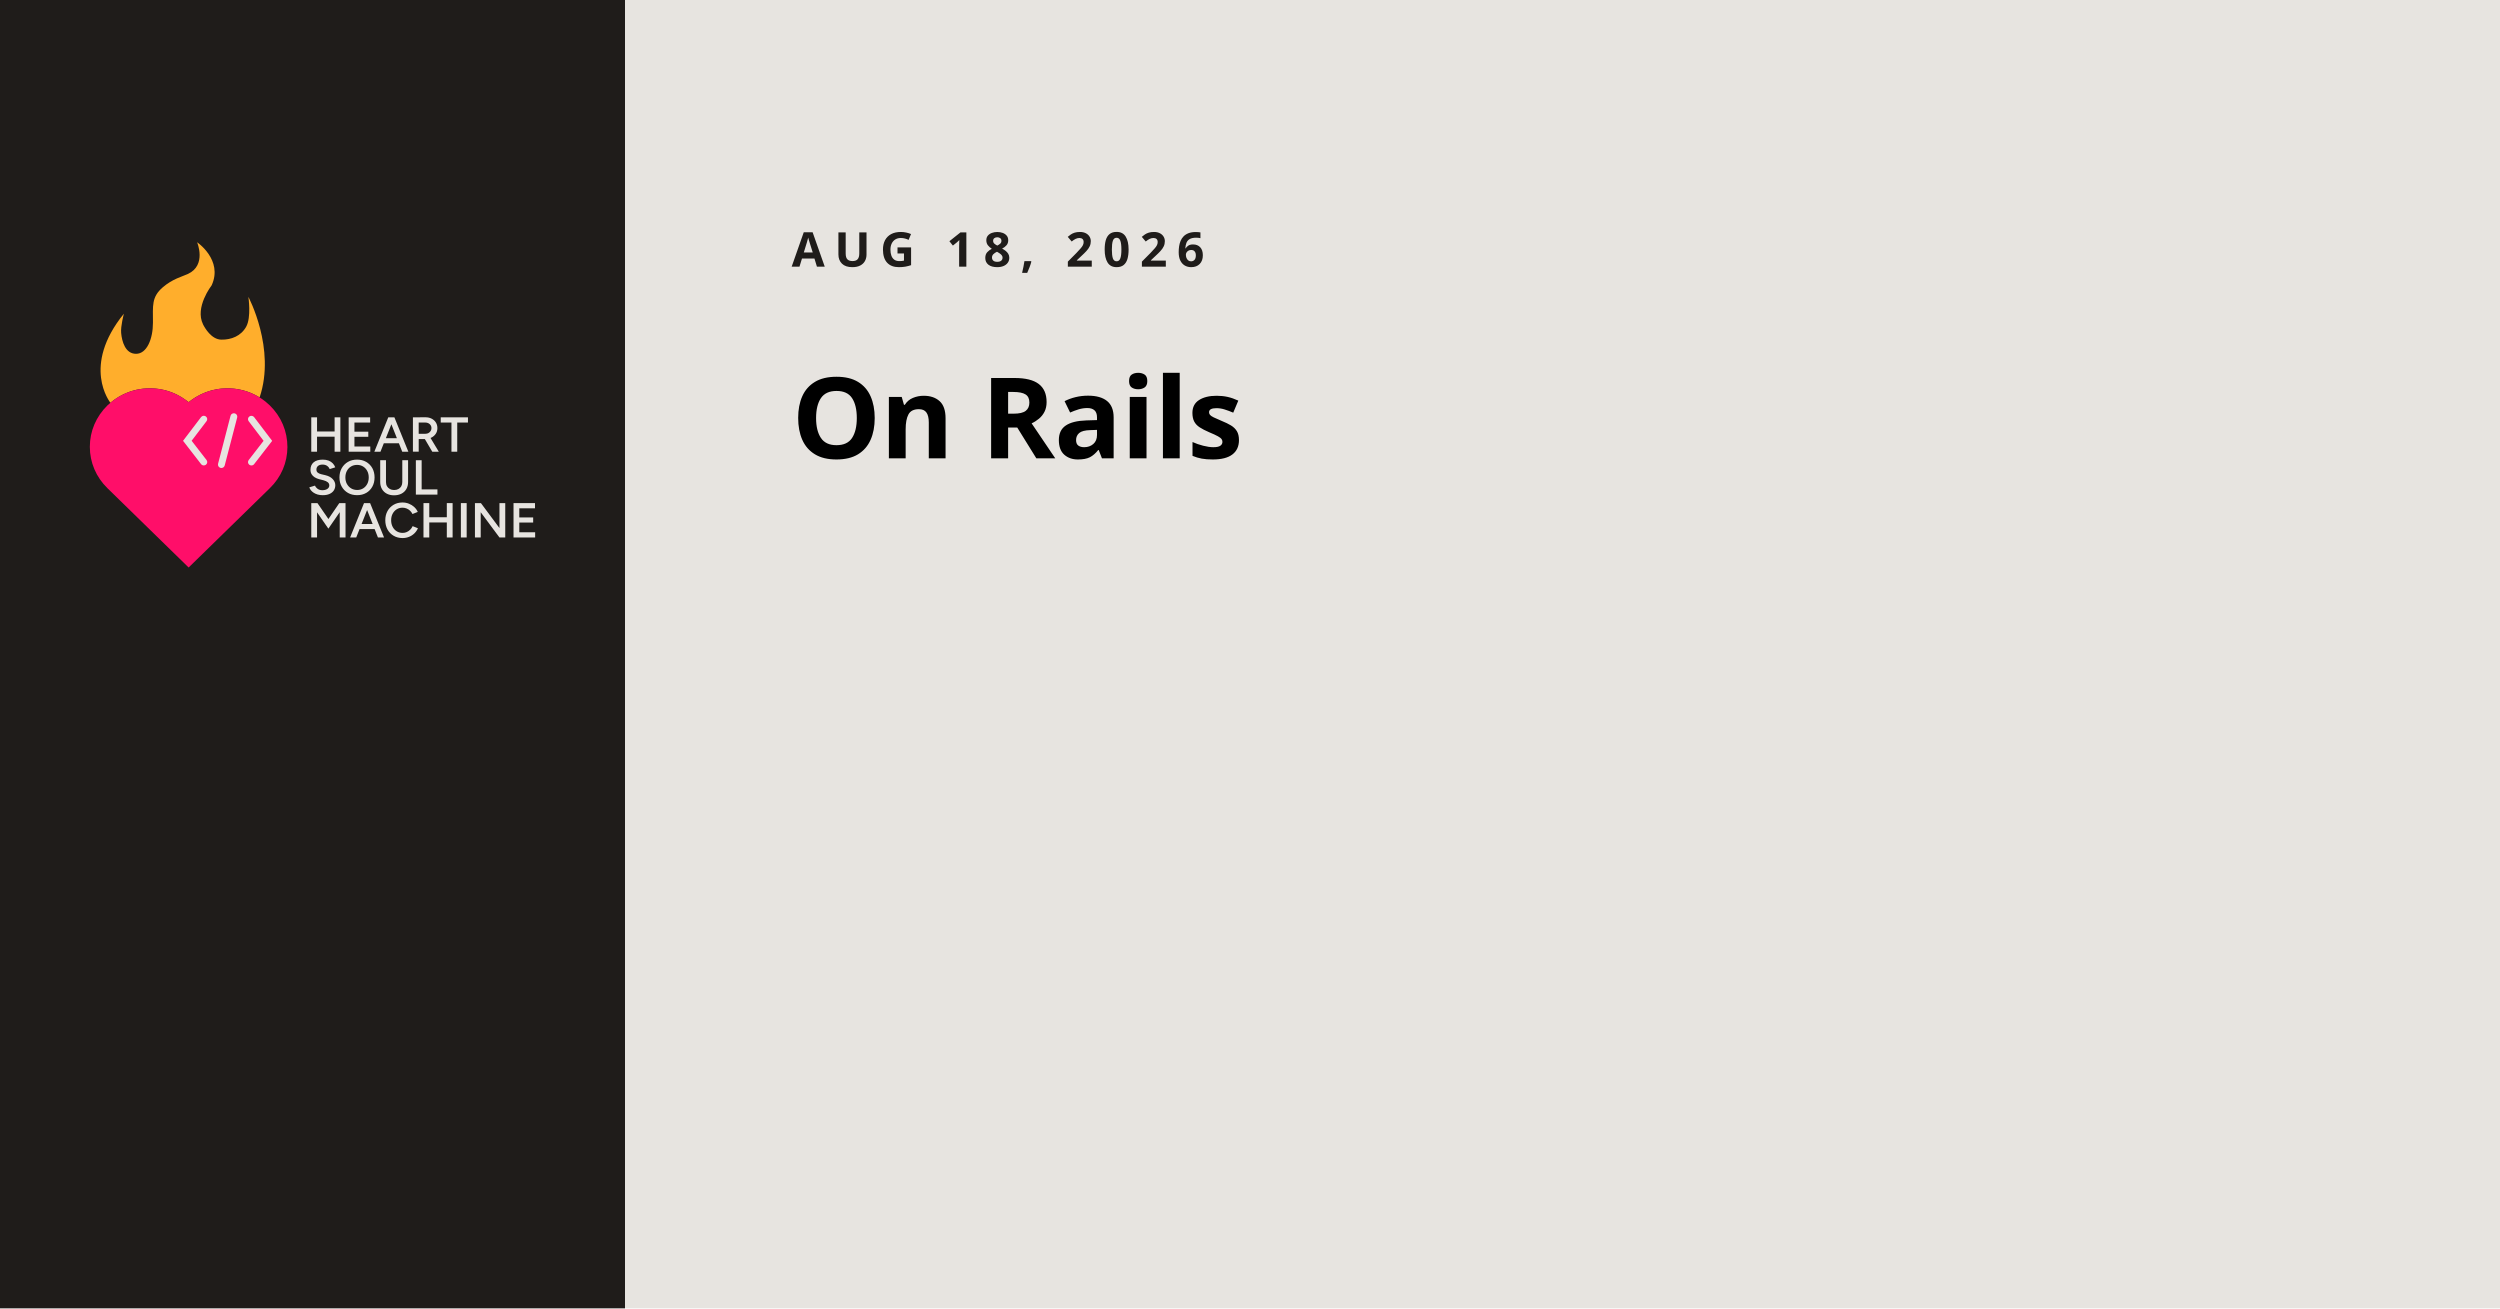
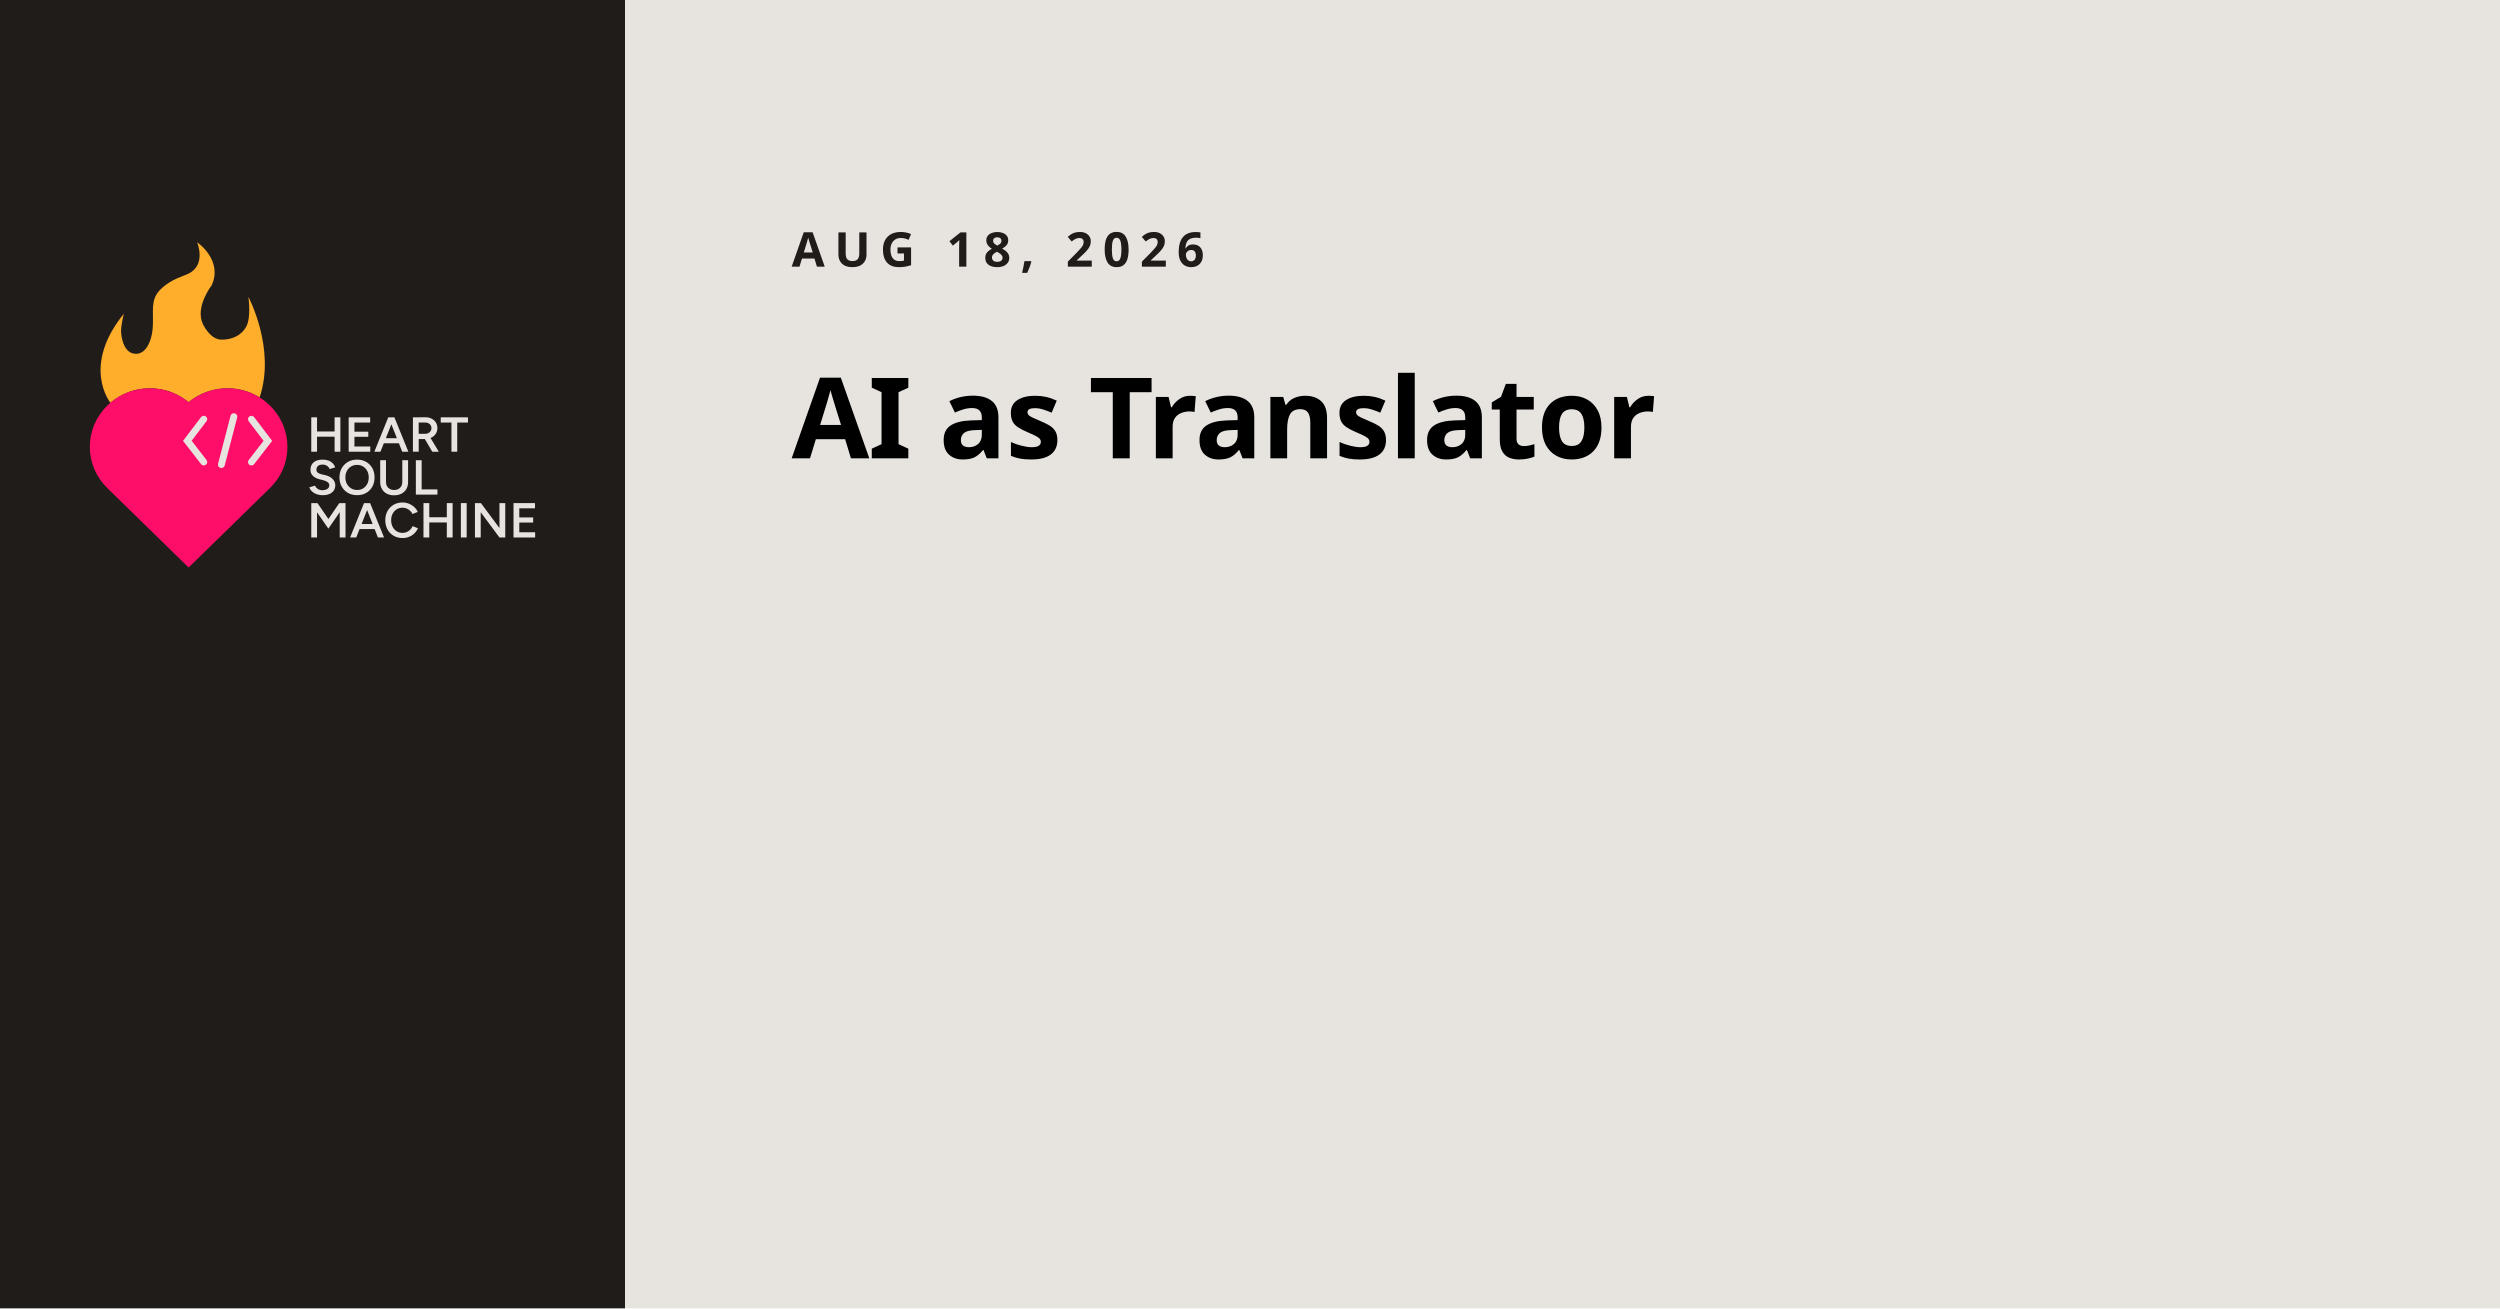
<svg xmlns="http://www.w3.org/2000/svg" id="Preview" data-name="Layer 1" viewBox="0 0 1200 628">
  <defs>
    <style>

      .date {
        font-family: Figtree;
        font-size: 23.02px;
        font-variation-settings: 'wght' 300;
        font-weight: 700;
        letter-spacing: .2em;
        text-transform: uppercase;
      }

      .date, .grey {
-           fill: #1f1c1a;
+         fill: #1f1c1a;
      }

      .description {
        font-family: Figtree-Bold, Figtree;
        font-variation-settings: 'wght' 700;
        font-weight: 700;
        letter-spacing: -.01em;
        font-size: 54px;
      }

      .grey, .cls-7, .paper, .cls-9 {
        stroke-width: 0px;
      }

      .cls-7 {
        fill: #ffae2c;
      }

      .paper {
        fill: #e7e4e0;
      }

      .cls-9 {
        fill: #ff0e69;
      }
    </style>
  </defs>
  <rect class="paper" width="1200" height="628" />
  <rect class="grey" width="300" height="628" />
  <text class="date" transform="translate(380 128)">
    <tspan x="0" y="0">AUG 18, 2026</tspan>
  </text>
  <text class="description" transform="translate(380 220)">
-     <tspan x="0" y="0">On Rails</tspan>
+     <tspan x="0" y="0">AI as Translator</tspan>
  </text>
  <g>
    <g>
      <path class="cls-7" d="M53,193.33h0c.62-.54,1.27-1.04,1.93-1.51.03-.02.05-.04.08-.06.65-.46,1.31-.89,1.99-1.29.04-.02.07-.04.11-.07.68-.4,1.37-.77,2.07-1.11.03-.01.06-.03.09-.04.72-.34,1.44-.66,2.18-.94,0,0,0,0,0,0,7.56-2.88,16.12-2.53,23.47,1.11,0,0,.01,0,.02.01.73.36,1.44.75,2.14,1.18.01,0,.02.01.03.02.7.43,1.39.89,2.06,1.38h0s1.38,1.02,1.38,1.02c1.04-.86,2.14-1.61,3.26-2.3.05-.03.11-.07.16-.1,3.08-1.87,6.42-3.13,9.86-3.76.06-.01.13-.02.19-.04.66-.12,1.32-.21,1.98-.28.05,0,.1,0,.15-.01,2.77-.28,5.56-.18,8.3.32.04,0,.09.01.13.02.65.12,1.3.27,1.95.43.07.02.14.04.21.06,2.72.72,5.35,1.84,7.79,3.35h.1c7.88-23.41-5.41-48.23-5.41-48.23,0,0,1.47,9.77-1.03,14.29-2.49,4.52-7.2,6.34-11.98,6.25-4.78-.09-7.94-5.7-8.74-7.32-4.09-8.22,4.07-18.65,4.13-18.77,5.56-12.17-6.99-20.66-6.99-20.66,0,0,4.68,10.97-4.39,15.21-2.72,1.27-7.33,2.32-12.07,6.4-5.51,4.74-4.73,8.88-4.73,16.9,0,8.02-2.97,15.04-8.12,15.04-5.16,0-6.78-5.9-7.15-10.04-.29-3.26,1.31-9.21,1.31-9.21-20.49,25.26-6.58,42.51-6.48,42.75h.01Z" />
      <path class="cls-9" d="M129.49,194.58c-10.63-10.36-27.56-10.96-38.95-1.53-11.39-9.43-28.31-8.83-38.95,1.53-5.46,5.33-8.47,12.39-8.47,19.89s3.01,14.57,8.47,19.89c3.04,2.99,37.83,36.94,38.18,37.28l.78.76.77-.76c2.41-2.38,22.96-22.44,32.84-32.08,3.16-3.09,5.25-5.12,5.32-5.19,5.45-5.26,8.46-12.28,8.48-19.78.02-7.56-2.99-14.66-8.47-20.01Z" />
      <path class="paper" d="M99.14,220.81c.55.71.41,1.73-.31,2.27-.3.22-.65.33-1,.33-.5,0-.99-.22-1.31-.64l-8.66-11.18,8.65-11.37c.55-.72,1.58-.86,2.3-.33.73.54.88,1.55.33,2.27l-7.16,9.41,7.15,9.23Z" />
      <path class="paper" d="M113.85,200.38l-5.99,23.04c-.19.73-.86,1.22-1.59,1.22-.13,0-.27-.02-.41-.05-.88-.22-1.41-1.11-1.19-1.97l5.99-23.04c.22-.87,1.12-1.39,2-1.17.88.22,1.41,1.11,1.19,1.97Z" />
      <path class="paper" d="M121.99,222.78c-.32.42-.81.64-1.31.64-.35,0-.7-.11-1-.33-.72-.54-.86-1.56-.31-2.27l7.15-9.23-7.16-9.41c-.55-.72-.4-1.73.33-2.27.73-.54,1.76-.39,2.3.33l8.65,11.37-8.66,11.18Z" />
    </g>
    <g>
      <polygon class="paper" points="152.18 209.61 160.61 209.61 160.61 216.82 163.38 216.82 163.38 200.32 160.61 200.32 160.61 207.11 152.18 207.11 152.18 200.32 149.41 200.32 149.41 216.82 152.18 216.82 152.18 209.61" />
      <polygon class="paper" points="170.13 216.82 177.74 216.82 177.74 214.32 170.13 214.32 170.13 209.66 176.78 209.66 176.78 207.21 170.13 207.21 170.13 202.82 177.67 202.82 177.67 200.32 170.13 200.32 169.56 200.32 167.36 200.32 167.36 216.82 169.56 216.82 170.13 216.82" />
      <path class="paper" d="M184.25,212.77h7.22l1.6,4.05h2.94l-6.7-16.5h-2.94l-6.68,16.5h2.94l1.6-4.05ZM187.86,203.65l2.65,6.69h-5.3l2.65-6.69Z" />
      <path class="paper" d="M200.98,210.74h2.94l3.57,6.08h3.13l-3.97-6.6c.13-.05.26-.1.38-.16.91-.45,1.62-1.06,2.14-1.85.52-.78.78-1.69.78-2.71s-.25-1.93-.74-2.71c-.49-.79-1.18-1.4-2.06-1.85-.88-.45-1.89-.66-3.04-.65l-3.4.02h-2.51v16.5h2.78v-6.08ZM206.24,203.57c.57.5.86,1.15.86,1.93,0,.52-.13.98-.4,1.39-.26.41-.61.73-1.03.97-.42.24-.91.35-1.45.35h-3.25v-5.4h3.04c.91,0,1.65.25,2.23.75Z" />
      <polygon class="paper" points="211.55 202.82 216.7 202.82 216.7 216.82 219.47 216.82 219.47 202.82 224.62 202.82 224.62 200.32 211.55 200.32 211.55 202.82" />
      <path class="paper" d="M150.59,236.53c.55.36,1.19.64,1.91.85.73.2,1.53.31,2.41.31,1.29,0,2.39-.2,3.29-.61.9-.41,1.58-.97,2.05-1.7s.69-1.56.69-2.5c0-1.07-.42-2.04-1.24-2.92-.83-.88-1.99-1.5-3.49-1.86l-2.06-.49c-.7-.17-1.26-.43-1.66-.77-.41-.34-.61-.81-.61-1.43,0-.75.26-1.34.78-1.77.52-.42,1.23-.64,2.14-.64s1.61.2,2.2.61c.59.41,1,.93,1.24,1.56l2.68-.85c-.26-.71-.65-1.34-1.17-1.9-.53-.56-1.19-1-2-1.32-.81-.32-1.74-.48-2.81-.48-1.9,0-3.36.43-4.38,1.28-1.02.86-1.53,2.05-1.53,3.6,0,.82.18,1.52.54,2.12.36.6.85,1.09,1.48,1.48.63.39,1.34.69,2.12.9l2.06.52c.86.22,1.55.53,2.06.93.51.4.77.92.77,1.54,0,.69-.3,1.25-.91,1.67-.61.42-1.43.64-2.47.64-.89-.02-1.64-.24-2.25-.68-.61-.44-1.01-.95-1.22-1.53l-2.73.83c.14.49.4.95.75,1.4s.81.85,1.36,1.21Z" />
      <path class="paper" d="M175.79,236.6c1.25-.72,2.23-1.73,2.94-3.02.71-1.29,1.06-2.77,1.06-4.43s-.36-3.14-1.06-4.42c-.71-1.28-1.7-2.29-2.97-3.02-1.27-.73-2.72-1.1-4.37-1.1s-3.12.37-4.38,1.1c-1.26.73-2.25,1.74-2.98,3.02-.73,1.28-1.09,2.76-1.09,4.44s.36,3.12,1.09,4.41c.73,1.29,1.73,2.29,3,3.02s2.74,1.08,4.4,1.08,3.09-.36,4.34-1.08ZM166.51,232.28c-.49-.9-.73-1.95-.73-3.12s.24-2.2.72-3.11c.48-.91,1.14-1.62,1.99-2.13.84-.51,1.81-.77,2.9-.77s2.07.26,2.91.78c.84.52,1.5,1.23,1.97,2.13.48.9.72,1.94.72,3.12s-.24,2.2-.71,3.1c-.47.9-1.12,1.61-1.95,2.13-.83.52-1.79.78-2.87.78s-2.08-.26-2.93-.78c-.85-.52-1.52-1.23-2.01-2.13Z" />
      <path class="paper" d="M182.5,220.91v10.47c0,1.27.28,2.39.83,3.35.55.96,1.32,1.7,2.32,2.23s2.16.79,3.48.79,2.56-.26,3.58-.79c1.01-.53,1.79-1.27,2.34-2.23.55-.96.83-2.07.83-3.35v-10.47h-2.78v10.47c0,.77-.16,1.44-.48,2.01-.32.57-.78,1.02-1.38,1.34-.6.32-1.29.48-2.07.48s-1.44-.16-2.03-.48c-.59-.32-1.05-.77-1.38-1.34-.33-.57-.49-1.24-.49-2.01v-10.47h-2.78Z" />
      <polygon class="paper" points="209.97 234.91 202.39 234.91 202.39 220.91 199.61 220.91 199.61 237.41 201.55 237.41 202.39 237.41 209.97 237.41 209.97 234.91" />
      <polygon class="paper" points="163.07 241.53 162.86 241.49 157.64 249.13 152.38 241.49 152.18 241.52 152.18 241.49 149.41 241.49 149.41 257.99 152.18 257.99 152.18 245.9 157.62 253.75 163.07 245.83 163.07 257.99 165.85 257.99 165.85 241.49 163.07 241.49 163.07 241.53" />
      <path class="paper" d="M177.53,241.49h-2.8l-6.68,16.5h2.94l1.6-4.05h7.22l1.6,4.05h2.94l-6.7-16.5h-.14ZM173.56,251.51l2.65-6.69,2.65,6.69h-5.3Z" />
      <path class="paper" d="M196.9,254.24c-.49.49-1.04.87-1.65,1.14-.61.28-1.27.41-1.97.41-1.07,0-2.02-.26-2.86-.78-.84-.52-1.49-1.23-1.96-2.15-.47-.91-.71-1.96-.71-3.14s.23-2.22.71-3.12c.47-.9,1.12-1.61,1.94-2.13.82-.52,1.76-.78,2.81-.78.69,0,1.34.13,1.96.38.62.25,1.18.61,1.66,1.07.49.46.87.99,1.16,1.59l2.54-1.01c-.4-.9-.97-1.68-1.71-2.36-.74-.68-1.59-1.21-2.55-1.59-.96-.38-1.98-.58-3.06-.58-1.61,0-3.04.37-4.28,1.1-1.24.73-2.22,1.74-2.93,3.02-.71,1.28-1.06,2.75-1.06,4.42s.36,3.14,1.06,4.42c.71,1.28,1.69,2.29,2.94,3.02,1.25.73,2.68,1.1,4.3,1.1,1.1,0,2.14-.2,3.11-.59s1.83-.95,2.56-1.66c.73-.71,1.3-1.54,1.7-2.46l-2.54-1.01c-.29.64-.67,1.21-1.16,1.7Z" />
      <polygon class="paper" points="214.47 248.28 206.05 248.28 206.05 241.49 203.27 241.49 203.27 257.99 206.05 257.99 206.05 250.78 214.47 250.78 214.47 257.99 217.25 257.99 217.25 241.49 214.47 241.49 214.47 248.28" />
      <rect class="paper" x="221.22" y="241.49" width="2.78" height="16.5" />
      <polygon class="paper" points="239.74 253.47 230.84 241.49 227.97 241.49 227.97 257.99 230.74 257.99 230.74 245.87 239.74 257.99 242.52 257.99 242.52 241.49 239.74 241.49 239.74 253.47" />
      <polygon class="paper" points="249.26 255.49 249.26 250.82 255.92 250.82 255.92 248.37 249.26 248.37 249.26 243.99 256.8 243.99 256.8 241.49 249.26 241.49 248.69 241.49 246.49 241.49 246.49 257.99 248.69 257.99 249.26 257.99 256.87 257.99 256.87 255.49 249.26 255.49" />
    </g>
  </g>
</svg>
